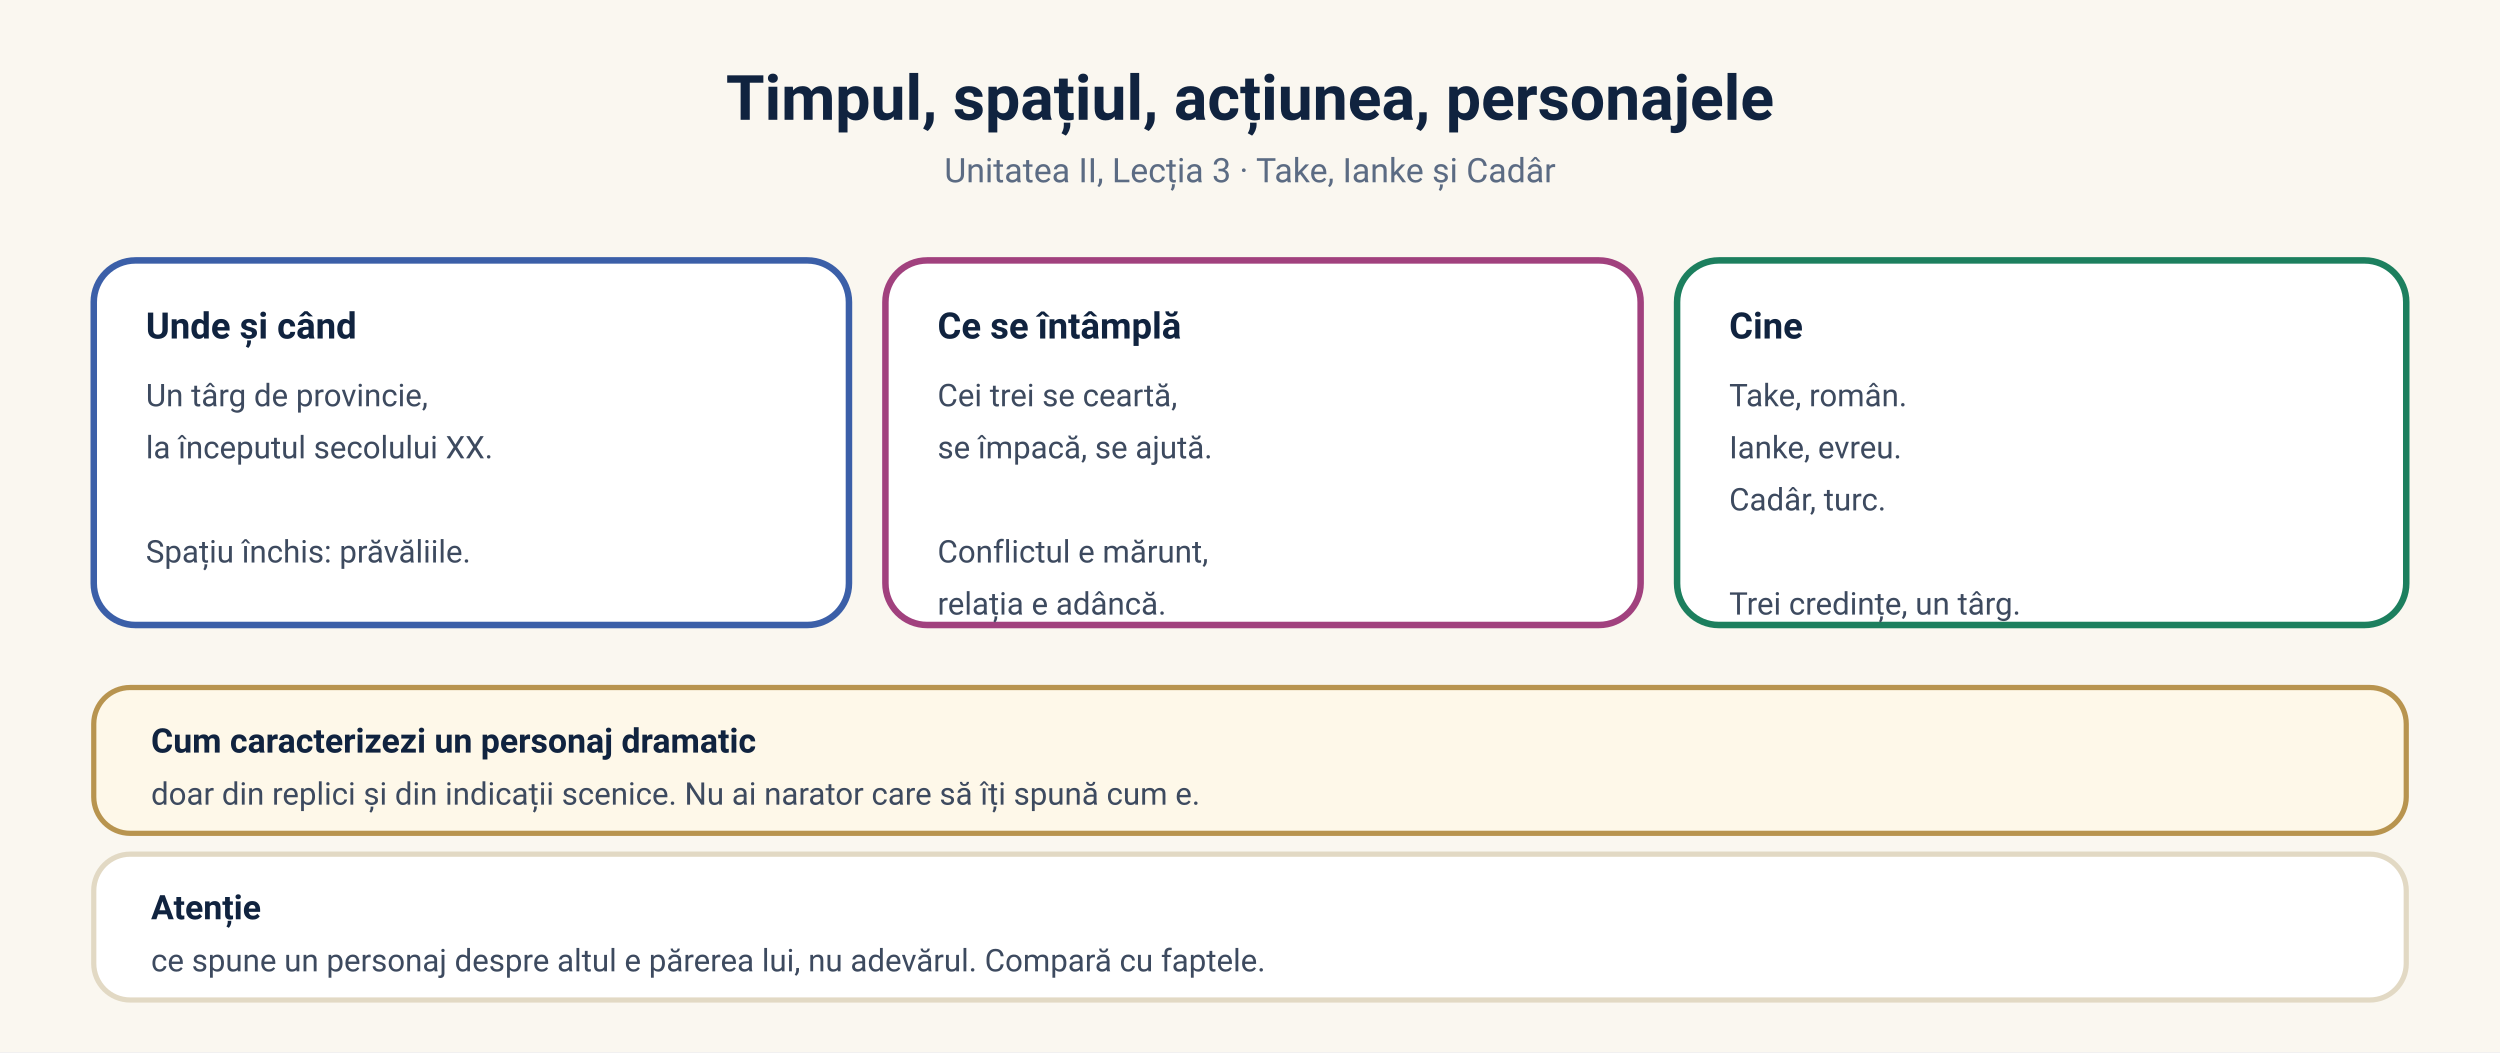
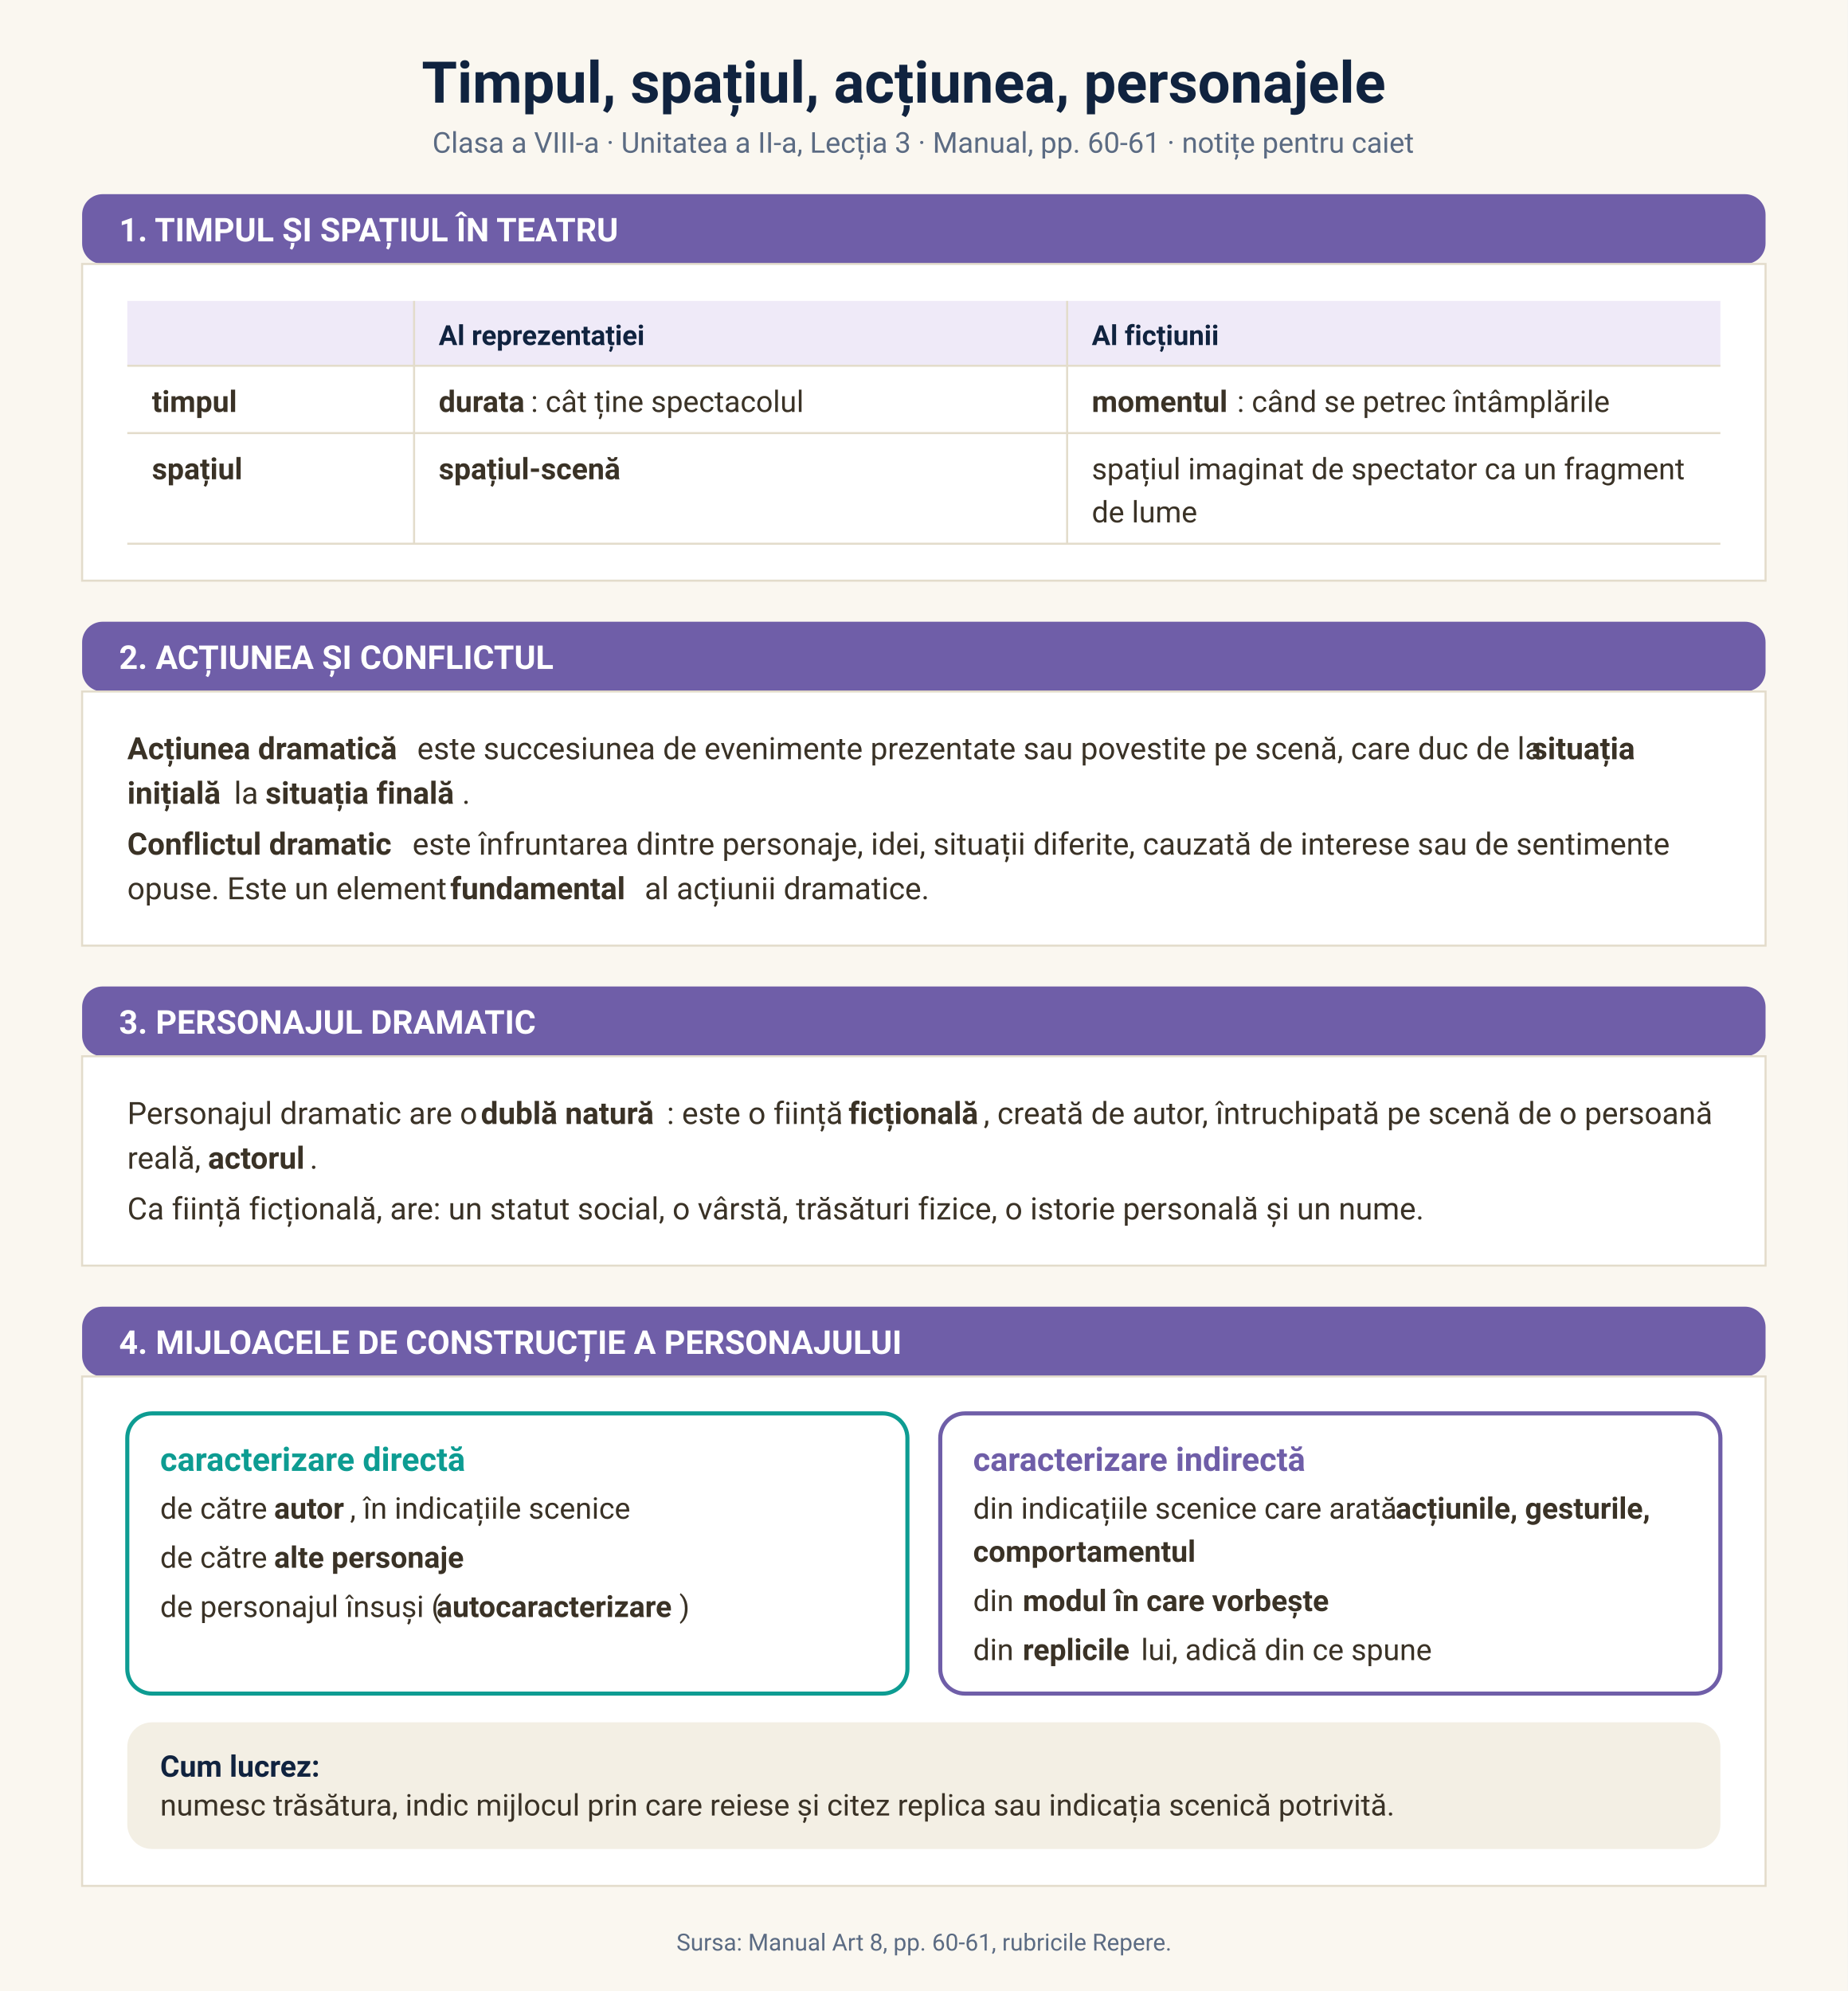
- <svg xmlns="http://www.w3.org/2000/svg" viewBox="0 0 960 404" font-family="'Segoe UI', 'Plus Jakarta Sans', -apple-system, Roboto, sans-serif">
-   <rect width="960" height="404" fill="#faf7f0" />
-   <text x="480" y="46" text-anchor="middle" font-size="24" font-weight="700" fill="#10233f">Timpul, spațiul, acțiunea, personajele</text>
-   <text x="480" y="70" text-anchor="middle" font-size="13" fill="#5b6b83">Unitatea II, Lecția 3 · Take, Ianke și Cadâr</text>
-   <rect x="36" y="100" width="290" height="140" rx="16" fill="#ffffff" stroke="#3b5fa8" stroke-width="2.5" />
-   <text x="56" y="130" font-size="14" font-weight="700" fill="#10233f">Unde și când</text>
-   <text x="56" y="156" font-size="12" fill="#3d4a5f">Un târg de provincie,</text>
-   <text x="56" y="176" font-size="12" fill="#3d4a5f">la începutul secolului XX.</text>
-   <text x="56" y="196" font-size="12" fill="#3d4a5f" />
-   <text x="56" y="216" font-size="12" fill="#3d4a5f">Spațiu închis: prăvăliile.</text>
-   <rect x="340" y="100" width="290" height="140" rx="16" fill="#ffffff" stroke="#a1417e" stroke-width="2.5" />
-   <text x="360" y="130" font-size="14" font-weight="700" fill="#10233f">Ce se întâmplă</text>
-   <text x="360" y="156" font-size="12" fill="#3d4a5f">Cei trei se ceartă,</text>
-   <text x="360" y="176" font-size="12" fill="#3d4a5f">se împacă, se ajută.</text>
-   <text x="360" y="196" font-size="12" fill="#3d4a5f" />
-   <text x="360" y="216" font-size="12" fill="#3d4a5f">Conflictul e mărunt,</text>
-   <text x="360" y="236" font-size="12" fill="#3d4a5f">relația e adâncă.</text>
-   <rect x="644" y="100" width="280" height="140" rx="16" fill="#ffffff" stroke="#1c7f5e" stroke-width="2.5" />
-   <text x="664" y="130" font-size="14" font-weight="700" fill="#10233f">Cine</text>
-   <text x="664" y="156" font-size="12" fill="#3d4a5f">Take, român.</text>
-   <text x="664" y="176" font-size="12" fill="#3d4a5f">Ianke, evreu.</text>
-   <text x="664" y="196" font-size="12" fill="#3d4a5f">Cadâr, turc.</text>
-   <text x="664" y="216" font-size="12" fill="#3d4a5f" />
-   <text x="664" y="236" font-size="12" fill="#3d4a5f">Trei credințe, un târg.</text>
-   <rect x="36" y="264" width="888" height="56" rx="14" fill="#fef8e9" stroke="#b8944f" stroke-width="2" />
-   <text x="58" y="289" font-size="13" font-weight="700" fill="#10233f">Cum caracterizezi un personaj dramatic</text>
-   <text x="58" y="309" font-size="12" fill="#3d4a5f">doar din replici și din indicații scenice. Nu ai narator care să îți spună cum e.</text>
-   <rect x="36" y="328" width="888" height="56" rx="14" fill="#ffffff" stroke="#e2d9c4" stroke-width="2" />
-   <text x="58" y="353" font-size="13" font-weight="700" fill="#10233f">Atenție</text>
-   <text x="58" y="373" font-size="12" fill="#3d4a5f">ce spune un personaj despre altul e părerea lui, nu adevărul. Compară cu faptele.</text>
+ <svg xmlns="http://www.w3.org/2000/svg" viewBox="0 0 900 970" font-family="'Segoe UI', 'Plus Jakarta Sans', -apple-system, Roboto, sans-serif">
+   <rect width="900" height="970" fill="#faf7f0" />
+   <text x="205.4" y="50.0" font-size="28" fill="#10233f" font-weight="700" textLength="490.0" lengthAdjust="spacing">Timpul, spațiul, acțiunea, personajele</text>
+   <text x="210.6" y="74.4" font-size="14" fill="#5b6b83" textLength="478.8" lengthAdjust="spacing">Clasa a VIII-a · Unitatea a II-a, Lecția 3 · Manual, pp. 60-61 · notițe pentru caiet</text>
+   <rect x="40" y="94.6" width="820" height="34" rx="10" fill="#6f5ea8" />
+   <text x="58" y="117.6" font-size="16" font-weight="700" fill="#ffffff">1. TIMPUL ȘI SPAȚIUL ÎN TEATRU</text>
+   <rect x="40" y="128.6" width="820" height="154.3" fill="#ffffff" stroke="#e3dccb" />
+   <rect x="62.0" y="146.6" width="776.0" height="31.6" fill="#efeaf8" />
+   <text x="213.7" y="168.1" font-size="13.5" fill="#10233f" font-weight="700" textLength="105.4" lengthAdjust="spacing">Al reprezentației</text>
+   <text x="531.8" y="168.1" font-size="13.5" fill="#10233f" font-weight="700" textLength="65.5" lengthAdjust="spacing">Al ficțiunii</text>
+   <line x1="62.0" y1="178.2" x2="838.0" y2="178.2" stroke="#e3dccb" />
+   <text x="74.0" y="200.7" font-size="14.5" fill="#3a3226" font-weight="700" textLength="45.0" lengthAdjust="spacing">timpul</text>
+   <text x="213.7" y="200.7" font-size="14.5" fill="#3a3226" font-weight="700" textLength="45.0" lengthAdjust="spacing">durata</text>
+   <text x="258.6" y="200.7" font-size="14.5" fill="#3a3226" textLength="129.8" lengthAdjust="spacing">: cât ține spectacolul</text>
+   <text x="531.8" y="200.7" font-size="14.5" fill="#3a3226" font-weight="700" textLength="70.8" lengthAdjust="spacing">momentul</text>
+   <text x="602.6" y="200.7" font-size="14.5" fill="#3a3226" textLength="179.2" lengthAdjust="spacing">: când se petrec întâmplările</text>
+   <line x1="62.0" y1="211.0" x2="838.0" y2="211.0" stroke="#e3dccb" />
+   <text x="74.0" y="233.5" font-size="14.5" fill="#3a3226" font-weight="700" textLength="45.8" lengthAdjust="spacing">spațiul</text>
+   <text x="213.7" y="233.5" font-size="14.5" fill="#3a3226" font-weight="700" textLength="89.5" lengthAdjust="spacing">spațiul-scenă</text>
+   <text x="531.8" y="233.5" font-size="14.5" fill="#3a3226" textLength="286.8" lengthAdjust="spacing">spațiul imaginat de spectator ca un fragment</text>
+   <text x="531.8" y="254.5" font-size="14.5" fill="#3a3226" textLength="51.8" lengthAdjust="spacing">de lume</text>
+   <line x1="62.0" y1="264.9" x2="838.0" y2="264.9" stroke="#e3dccb" />
+   <line x1="201.7" y1="146.6" x2="201.7" y2="264.9" stroke="#e3dccb" />
+   <line x1="519.8" y1="146.6" x2="519.8" y2="264.9" stroke="#e3dccb" />
+   <rect x="40" y="302.9" width="820" height="34" rx="10" fill="#6f5ea8" />
+   <text x="58" y="325.9" font-size="16" font-weight="700" fill="#ffffff">2. ACȚIUNEA ȘI CONFLICTUL</text>
+   <rect x="40" y="336.9" width="820" height="123.8" fill="#ffffff" stroke="#e3dccb" />
+   <text x="62.0" y="369.9" font-size="15" fill="#3a3226" font-weight="700" textLength="137.1" lengthAdjust="spacing">Acțiunea dramatică</text>
+   <text x="203.2" y="369.9" font-size="15" fill="#3a3226" textLength="538.9" lengthAdjust="spacing">este succesiunea de evenimente prezentate sau povestite pe scenă, care duc de la</text>
+   <text x="746.1" y="369.9" font-size="15" fill="#3a3226" font-weight="700" textLength="52.0" lengthAdjust="spacing">situația</text>
+   <text x="62.0" y="391.6" font-size="15" fill="#3a3226" font-weight="700" textLength="48.0" lengthAdjust="spacing">inițială</text>
+   <text x="114.0" y="391.6" font-size="15" fill="#3a3226" textLength="11.2" lengthAdjust="spacing">la</text>
+   <text x="129.3" y="391.6" font-size="15" fill="#3a3226" font-weight="700" textLength="95.7" lengthAdjust="spacing">situația finală</text>
+   <text x="225.1" y="391.6" font-size="15" fill="#3a3226" textLength="3.3" lengthAdjust="spacing">.</text>
+   <text x="62.0" y="416.4" font-size="15" fill="#3a3226" font-weight="700" textLength="134.8" lengthAdjust="spacing">Conflictul dramatic</text>
+   <text x="200.9" y="416.4" font-size="15" fill="#3a3226" textLength="607.6" lengthAdjust="spacing">este înfruntarea dintre personaje, idei, situații diferite, cauzată de interese sau de sentimente</text>
+   <text x="62.0" y="438.1" font-size="15" fill="#3a3226" textLength="153.3" lengthAdjust="spacing">opuse. Este un element</text>
+   <text x="219.3" y="438.1" font-size="15" fill="#3a3226" font-weight="700" textLength="90.6" lengthAdjust="spacing">fundamental</text>
+   <text x="314.0" y="438.1" font-size="15" fill="#3a3226" textLength="135.9" lengthAdjust="spacing">al acțiunii dramatice.</text>
+   <rect x="40" y="480.6" width="820" height="34" rx="10" fill="#6f5ea8" />
+   <text x="58" y="503.6" font-size="16" font-weight="700" fill="#ffffff">3. PERSONAJUL DRAMATIC</text>
+   <rect x="40" y="514.6" width="820" height="102.0" fill="#ffffff" stroke="#e3dccb" />
+   <text x="62.0" y="547.6" font-size="15" fill="#3a3226" textLength="168.1" lengthAdjust="spacing">Personajul dramatic are o</text>
+   <text x="234.2" y="547.6" font-size="15" fill="#3a3226" font-weight="700" textLength="90.6" lengthAdjust="spacing">dublă natură</text>
+   <text x="324.8" y="547.6" font-size="15" fill="#3a3226" textLength="84.4" lengthAdjust="spacing">: este o ființă</text>
+   <text x="413.3" y="547.6" font-size="15" fill="#3a3226" font-weight="700" textLength="65.8" lengthAdjust="spacing">ficțională</text>
+   <text x="479.1" y="547.6" font-size="15" fill="#3a3226" textLength="355.0" lengthAdjust="spacing">, creată de autor, întruchipată pe scenă de o persoană</text>
+   <text x="62.0" y="569.4" font-size="15" fill="#3a3226" textLength="35.2" lengthAdjust="spacing">reală,</text>
+   <text x="101.3" y="569.4" font-size="15" fill="#3a3226" font-weight="700" textLength="49.6" lengthAdjust="spacing">actorul</text>
+   <text x="150.9" y="569.4" font-size="15" fill="#3a3226" textLength="3.3" lengthAdjust="spacing">.</text>
+   <text x="62.0" y="594.1" font-size="15" fill="#3a3226" textLength="621.7" lengthAdjust="spacing">Ca ființă ficțională, are: un statut social, o vârstă, trăsături fizice, o istorie personală și un nume.</text>
+   <rect x="40" y="636.6" width="820" height="34" rx="10" fill="#6f5ea8" />
+   <text x="58" y="659.6" font-size="16" font-weight="700" fill="#ffffff">4. MIJLOACELE DE CONSTRUCȚIE A PERSONAJULUI</text>
+   <rect x="40" y="670.6" width="820" height="248.2" fill="#ffffff" stroke="#e3dccb" />
+   <rect x="62.0" y="688.6" width="380.0" height="136.5" rx="12" fill="#ffffff" stroke="#0d9c92" stroke-width="2" />
+   <text x="78.0" y="716.6" font-size="16" fill="#0d9c92" font-weight="700" textLength="152.6" lengthAdjust="spacing">caracterizare directă</text>
+   <text x="78.0" y="739.9" font-size="14.5" fill="#3a3226" textLength="51.6" lengthAdjust="spacing">de către</text>
+   <text x="133.5" y="739.9" font-size="14.5" fill="#3a3226" font-weight="700" textLength="37.0" lengthAdjust="spacing">autor</text>
+   <text x="170.5" y="739.9" font-size="14.5" fill="#3a3226" textLength="133.7" lengthAdjust="spacing">, în indicațiile scenice</text>
+   <text x="78.0" y="763.8" font-size="14.5" fill="#3a3226" textLength="51.6" lengthAdjust="spacing">de către</text>
+   <text x="133.5" y="763.8" font-size="14.5" fill="#3a3226" font-weight="700" textLength="95.8" lengthAdjust="spacing">alte personaje</text>
+   <text x="78.0" y="787.8" font-size="14.5" fill="#3a3226" textLength="134.6" lengthAdjust="spacing">de personajul însuși (</text>
+   <text x="212.6" y="787.8" font-size="14.5" fill="#3a3226" font-weight="700" textLength="118.3" lengthAdjust="spacing">autocaracterizare</text>
+   <text x="330.9" y="787.8" font-size="14.5" fill="#3a3226" textLength="4.3" lengthAdjust="spacing">)</text>
+   <rect x="458.0" y="688.6" width="380.0" height="136.5" rx="12" fill="#ffffff" stroke="#6f5ea8" stroke-width="2" />
+   <text x="474.0" y="716.6" font-size="16" fill="#6f5ea8" font-weight="700" textLength="166.9" lengthAdjust="spacing">caracterizare indirectă</text>
+   <text x="474.0" y="739.9" font-size="14.5" fill="#3a3226" textLength="201.8" lengthAdjust="spacing">din indicațiile scenice care arată</text>
+   <text x="679.8" y="739.9" font-size="14.5" fill="#3a3226" font-weight="700" textLength="129.5" lengthAdjust="spacing">acțiunile, gesturile,</text>
+   <text x="474.0" y="760.9" font-size="14.5" fill="#3a3226" font-weight="700" textLength="114.8" lengthAdjust="spacing">comportamentul</text>
+   <text x="474.0" y="784.9" font-size="14.5" fill="#3a3226" textLength="20.3" lengthAdjust="spacing">din</text>
+   <text x="498.2" y="784.9" font-size="14.5" fill="#3a3226" font-weight="700" textLength="156.7" lengthAdjust="spacing">modul în care vorbește</text>
+   <text x="474.0" y="808.8" font-size="14.5" fill="#3a3226" textLength="20.3" lengthAdjust="spacing">din</text>
+   <text x="498.2" y="808.8" font-size="14.5" fill="#3a3226" font-weight="700" textLength="53.6" lengthAdjust="spacing">replicile</text>
+   <text x="555.8" y="808.8" font-size="14.5" fill="#3a3226" textLength="140.8" lengthAdjust="spacing">lui, adică din ce spune</text>
+   <rect x="62.0" y="839.1" width="776.0" height="61.7" rx="12" fill="#f3efe4" />
+   <text x="78.0" y="865.6" font-size="14.5" fill="#10233f" font-weight="700" textLength="79.6" lengthAdjust="spacing">Cum lucrez:</text>
+   <text x="78.0" y="884.5" font-size="14.5" fill="#3a3226" textLength="588.5" lengthAdjust="spacing">numesc trăsătura, indic mijlocul prin care reiese și citez replica sau indicația scenică potrivită.</text>
+   <text x="329.5" y="950.3" font-size="11.5" fill="#5b6b83" textLength="240.9" lengthAdjust="spacing">Sursa: Manual Art 8, pp. 60-61, rubricile Repere.</text>
</svg>
